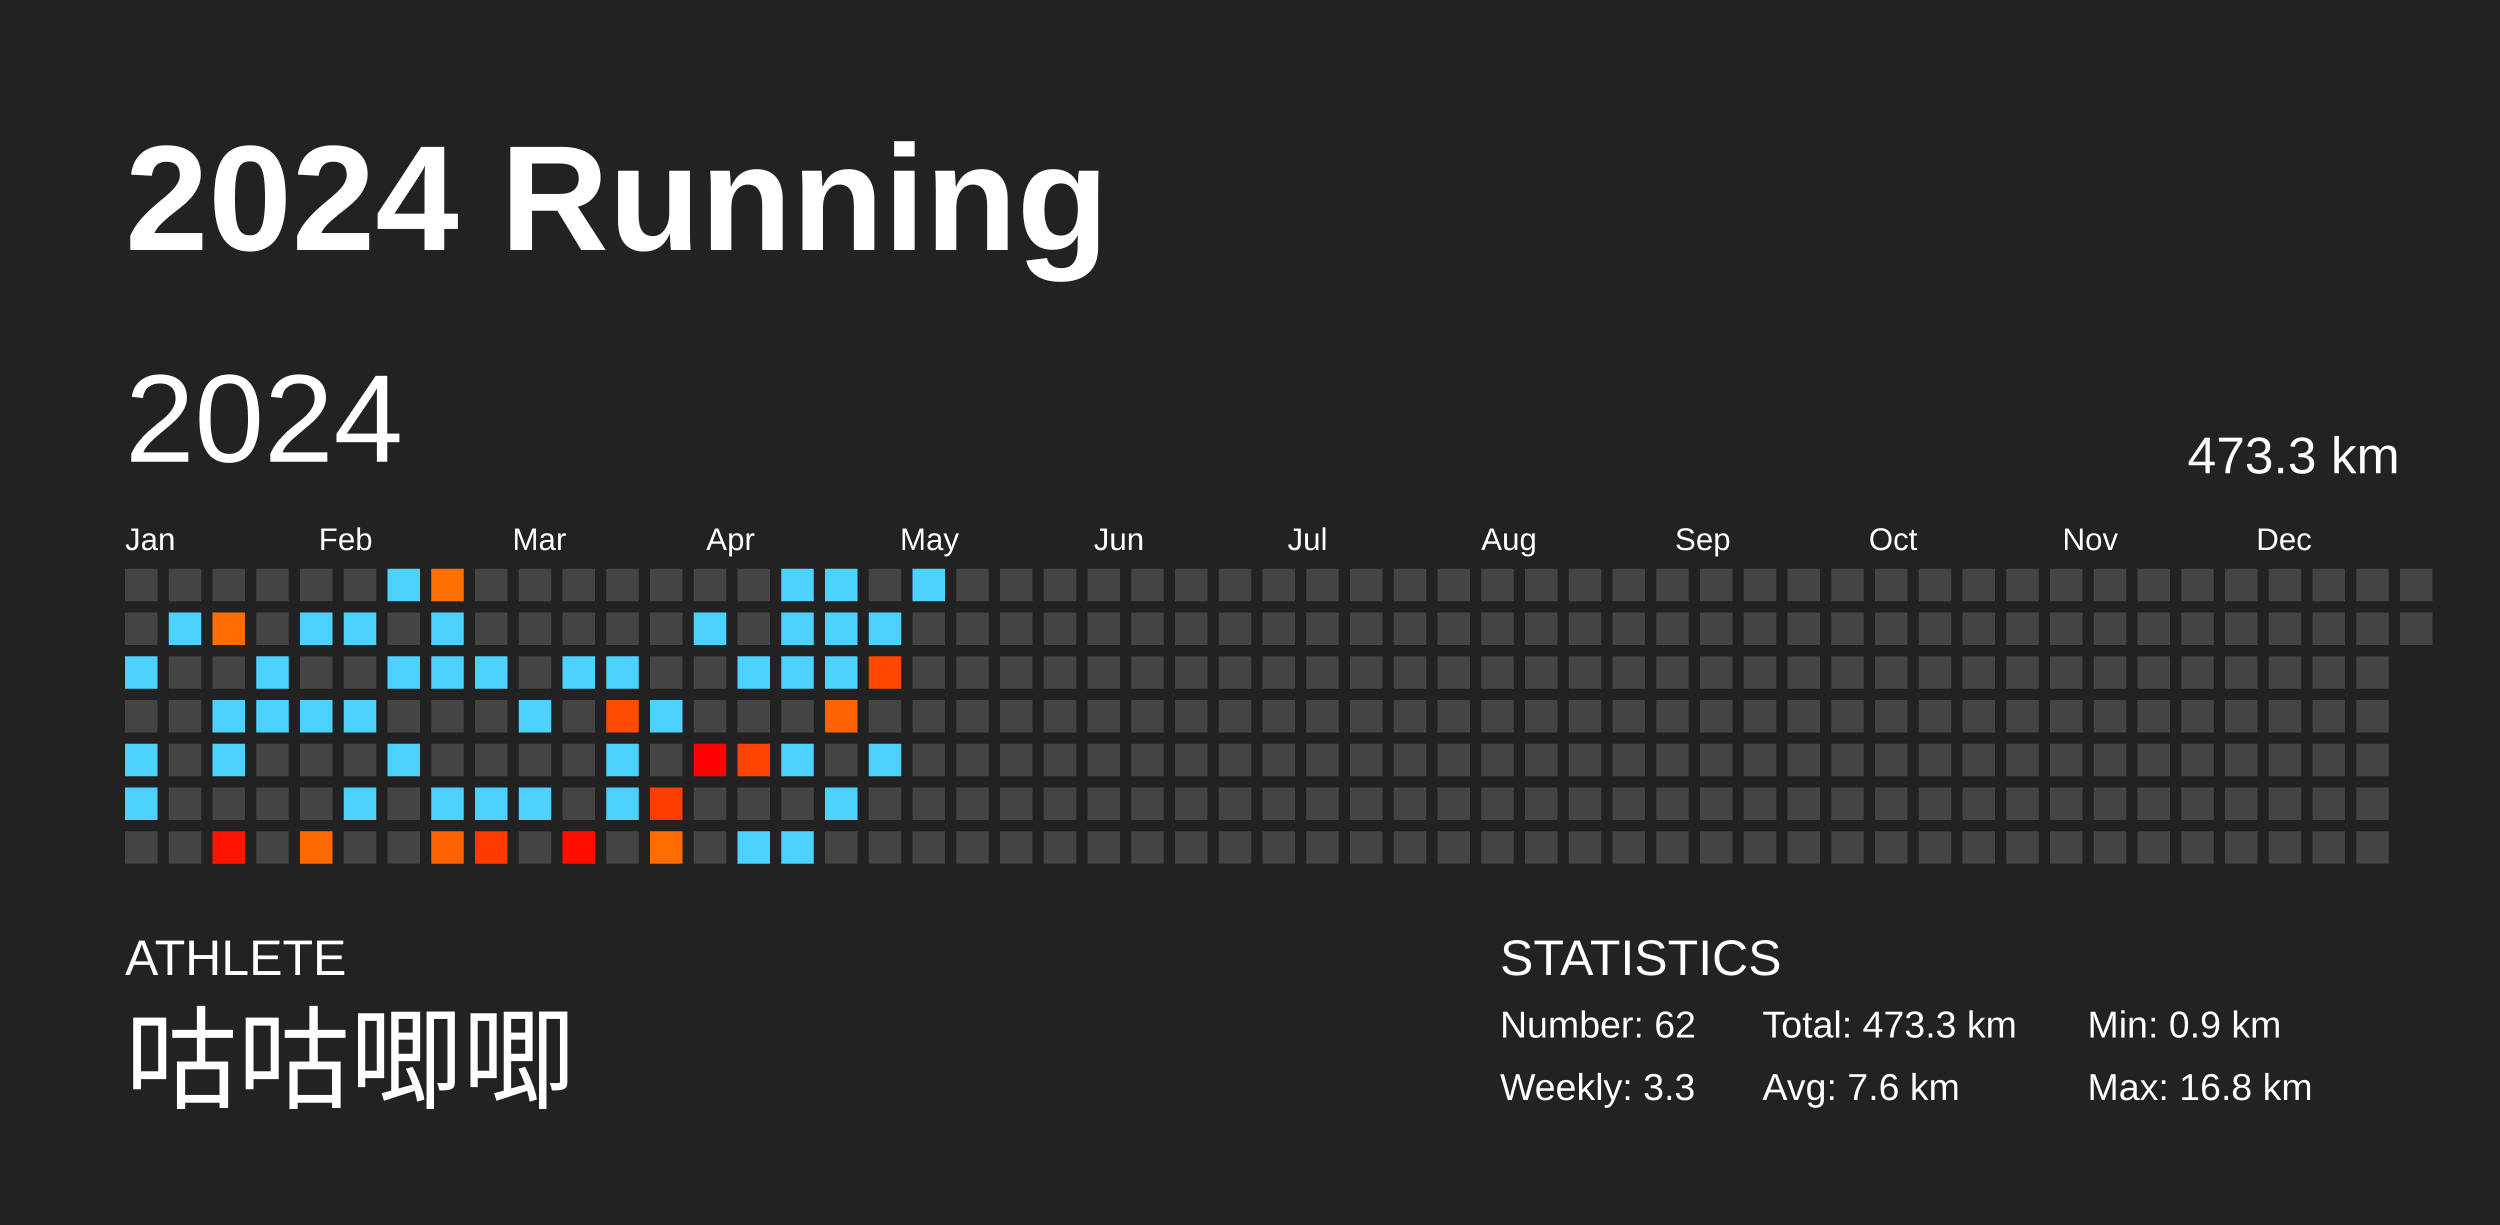
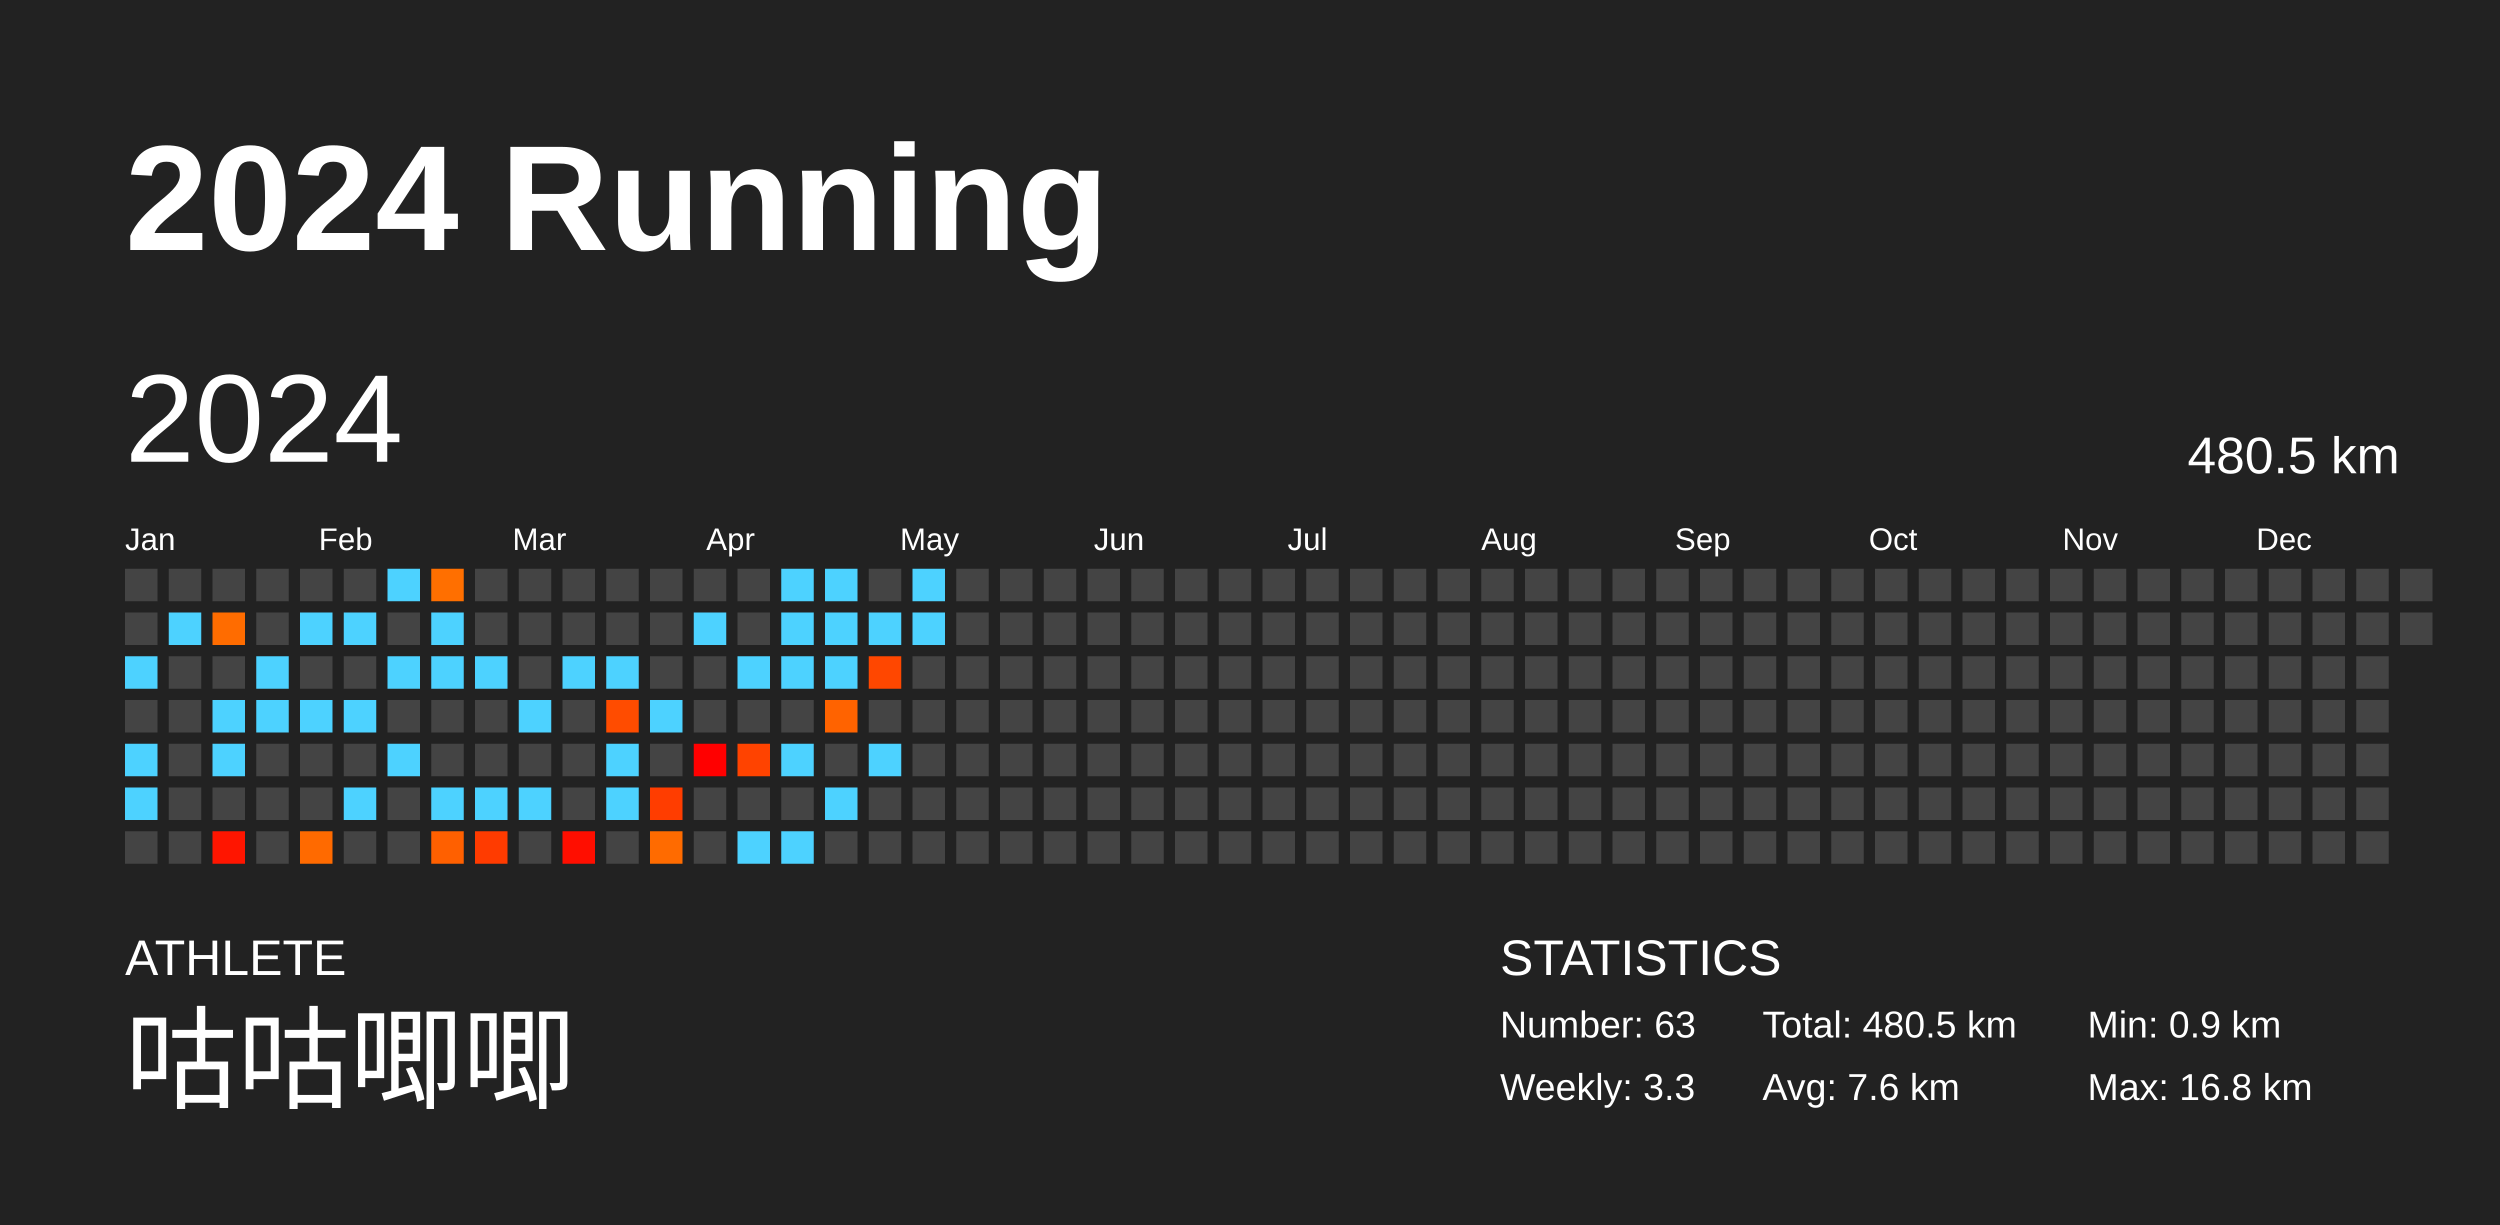
<svg xmlns="http://www.w3.org/2000/svg" baseProfile="full" height="98mm" version="1.1" viewBox="0,0,200,98" width="200mm">
  <defs />
  <rect fill="#222222" height="98" width="200" x="0" y="0" />
  <text fill="#FFFFFF" style="font-size:12px; font-family:Arial; font-weight:bold;" x="10" y="20">2024 Running</text>
  <text fill="#FFFFFF" style="font-size:4px; font-family:Arial" x="10" y="78">ATHLETE</text>
  <text fill="#FFFFFF" style="font-size:9px; font-family:Arial" x="10" y="88">咕咕唧唧</text>
  <text fill="#FFFFFF" style="font-size:4px; font-family:Arial" x="120" y="78">STATISTICS</text>
-   <text fill="#FFFFFF" style="font-size:3px; font-family:Arial" x="120" y="83">Number: 62</text>
+   <text fill="#FFFFFF" style="font-size:3px; font-family:Arial" x="120" y="83">Number: 63</text>
  <text fill="#FFFFFF" style="font-size:3px; font-family:Arial" x="120" y="88">Weekly: 3.3</text>
-   <text fill="#FFFFFF" style="font-size:3px; font-family:Arial" x="141" y="83">Total: 473.3 km</text>
+   <text fill="#FFFFFF" style="font-size:3px; font-family:Arial" x="141" y="83">Total: 480.5 km</text>
  <text fill="#FFFFFF" style="font-size:3px; font-family:Arial" x="141" y="88">Avg: 7.6 km</text>
  <text fill="#FFFFFF" style="font-size:3px; font-family:Arial" x="167" y="83">Min: 0.9 km</text>
  <text fill="#FFFFFF" style="font-size:3px; font-family:Arial" x="167" y="88">Max: 16.8 km</text>
  <text dominant-baseline="hanging" fill="#FFFFFF" style="font-size:10.0px; font-family:Arial;" x="10" y="30">2024</text>
-   <text dominant-baseline="hanging" fill="#FFFFFF" style="font-size:4.125px; font-family:Arial;" x="175" y="35">473.3 km</text>
+   <text dominant-baseline="hanging" fill="#FFFFFF" style="font-size:4.125px; font-family:Arial;" x="175" y="35">480.5 km</text>
  <text fill="#FFFFFF" style="font-size:2.5px; font-family:Arial" x="10.0" y="44">Jan</text>
  <text fill="#FFFFFF" style="font-size:2.5px; font-family:Arial" x="25.5" y="44">Feb</text>
  <text fill="#FFFFFF" style="font-size:2.5px; font-family:Arial" x="41.0" y="44">Mar</text>
  <text fill="#FFFFFF" style="font-size:2.5px; font-family:Arial" x="56.5" y="44">Apr</text>
  <text fill="#FFFFFF" style="font-size:2.5px; font-family:Arial" x="72.0" y="44">May</text>
  <text fill="#FFFFFF" style="font-size:2.5px; font-family:Arial" x="87.5" y="44">Jun</text>
  <text fill="#FFFFFF" style="font-size:2.5px; font-family:Arial" x="103.0" y="44">Jul</text>
  <text fill="#FFFFFF" style="font-size:2.5px; font-family:Arial" x="118.5" y="44">Aug</text>
  <text fill="#FFFFFF" style="font-size:2.5px; font-family:Arial" x="134.0" y="44">Sep</text>
  <text fill="#FFFFFF" style="font-size:2.5px; font-family:Arial" x="149.5" y="44">Oct</text>
  <text fill="#FFFFFF" style="font-size:2.5px; font-family:Arial" x="165.0" y="44">Nov</text>
  <text fill="#FFFFFF" style="font-size:2.5px; font-family:Arial" x="180.5" y="44">Dec</text>
  <rect fill="#444444" height="2.6" width="2.6" x="10.0" y="45.5" />
  <rect fill="#444444" height="2.6" width="2.6" x="10.0" y="49.0" />
  <rect fill="#4dd2ff" height="2.6" width="2.6" x="10.0" y="52.5" />
  <rect fill="#444444" height="2.6" width="2.6" x="10.0" y="56.0" />
  <rect fill="#4dd2ff" height="2.6" width="2.6" x="10.0" y="59.5" />
  <rect fill="#4dd2ff" height="2.6" width="2.6" x="10.0" y="63.0" />
  <rect fill="#444444" height="2.6" width="2.6" x="10.0" y="66.5" />
  <rect fill="#444444" height="2.6" width="2.6" x="13.5" y="45.5" />
  <rect fill="#4dd2ff" height="2.6" width="2.6" x="13.5" y="49.0" />
  <rect fill="#444444" height="2.6" width="2.6" x="13.5" y="52.5" />
  <rect fill="#444444" height="2.6" width="2.6" x="13.5" y="56.0" />
  <rect fill="#444444" height="2.6" width="2.6" x="13.5" y="59.5" />
  <rect fill="#444444" height="2.6" width="2.6" x="13.5" y="63.0" />
  <rect fill="#444444" height="2.6" width="2.6" x="13.5" y="66.5" />
  <rect fill="#444444" height="2.6" width="2.6" x="17.0" y="45.5" />
  <rect fill="#ff6c00" height="2.6" width="2.6" x="17.0" y="49.0" />
  <rect fill="#444444" height="2.6" width="2.6" x="17.0" y="52.5" />
  <rect fill="#4dd2ff" height="2.6" width="2.6" x="17.0" y="56.0" />
  <rect fill="#4dd2ff" height="2.6" width="2.6" x="17.0" y="59.5" />
  <rect fill="#444444" height="2.6" width="2.6" x="17.0" y="63.0" />
  <rect fill="#ff1500" height="2.6" width="2.6" x="17.0" y="66.5" />
  <rect fill="#444444" height="2.6" width="2.6" x="20.5" y="45.5" />
  <rect fill="#444444" height="2.6" width="2.6" x="20.5" y="49.0" />
  <rect fill="#4dd2ff" height="2.6" width="2.6" x="20.5" y="52.5" />
  <rect fill="#4dd2ff" height="2.6" width="2.6" x="20.5" y="56.0" />
  <rect fill="#444444" height="2.6" width="2.6" x="20.5" y="59.5" />
  <rect fill="#444444" height="2.6" width="2.6" x="20.5" y="63.0" />
  <rect fill="#444444" height="2.6" width="2.6" x="20.5" y="66.5" />
  <rect fill="#444444" height="2.6" width="2.6" x="24.0" y="45.5" />
  <rect fill="#4dd2ff" height="2.6" width="2.6" x="24.0" y="49.0" />
  <rect fill="#444444" height="2.6" width="2.6" x="24.0" y="52.5" />
  <rect fill="#4dd2ff" height="2.6" width="2.6" x="24.0" y="56.0" />
  <rect fill="#444444" height="2.6" width="2.6" x="24.0" y="59.5" />
  <rect fill="#444444" height="2.6" width="2.6" x="24.0" y="63.0" />
  <rect fill="#ff6a00" height="2.6" width="2.6" x="24.0" y="66.5" />
  <rect fill="#444444" height="2.6" width="2.6" x="27.5" y="45.5" />
  <rect fill="#4dd2ff" height="2.6" width="2.6" x="27.5" y="49.0" />
  <rect fill="#444444" height="2.6" width="2.6" x="27.5" y="52.5" />
  <rect fill="#4dd2ff" height="2.6" width="2.6" x="27.5" y="56.0" />
  <rect fill="#444444" height="2.6" width="2.6" x="27.5" y="59.5" />
  <rect fill="#4dd2ff" height="2.6" width="2.6" x="27.5" y="63.0" />
  <rect fill="#444444" height="2.6" width="2.6" x="27.5" y="66.5" />
  <rect fill="#4dd2ff" height="2.6" width="2.6" x="31.0" y="45.5" />
  <rect fill="#444444" height="2.6" width="2.6" x="31.0" y="49.0" />
  <rect fill="#4dd2ff" height="2.6" width="2.6" x="31.0" y="52.5" />
  <rect fill="#444444" height="2.6" width="2.6" x="31.0" y="56.0" />
  <rect fill="#4dd2ff" height="2.6" width="2.6" x="31.0" y="59.5" />
  <rect fill="#444444" height="2.6" width="2.6" x="31.0" y="63.0" />
  <rect fill="#444444" height="2.6" width="2.6" x="31.0" y="66.5" />
  <rect fill="#ff6f00" height="2.6" width="2.6" x="34.5" y="45.5" />
  <rect fill="#4dd2ff" height="2.6" width="2.6" x="34.5" y="49.0" />
  <rect fill="#4dd2ff" height="2.6" width="2.6" x="34.5" y="52.5" />
  <rect fill="#444444" height="2.6" width="2.6" x="34.5" y="56.0" />
  <rect fill="#444444" height="2.6" width="2.6" x="34.5" y="59.5" />
  <rect fill="#4dd2ff" height="2.6" width="2.6" x="34.5" y="63.0" />
  <rect fill="#ff6000" height="2.6" width="2.6" x="34.5" y="66.5" />
  <rect fill="#444444" height="2.6" width="2.6" x="38.0" y="45.5" />
  <rect fill="#444444" height="2.6" width="2.6" x="38.0" y="49.0" />
  <rect fill="#4dd2ff" height="2.6" width="2.6" x="38.0" y="52.5" />
  <rect fill="#444444" height="2.6" width="2.6" x="38.0" y="56.0" />
  <rect fill="#444444" height="2.6" width="2.6" x="38.0" y="59.5" />
  <rect fill="#4dd2ff" height="2.6" width="2.6" x="38.0" y="63.0" />
  <rect fill="#ff3b00" height="2.6" width="2.6" x="38.0" y="66.5" />
  <rect fill="#444444" height="2.6" width="2.6" x="41.5" y="45.5" />
  <rect fill="#444444" height="2.6" width="2.6" x="41.5" y="49.0" />
  <rect fill="#444444" height="2.6" width="2.6" x="41.5" y="52.5" />
  <rect fill="#4dd2ff" height="2.6" width="2.6" x="41.5" y="56.0" />
  <rect fill="#444444" height="2.6" width="2.6" x="41.5" y="59.5" />
  <rect fill="#4dd2ff" height="2.6" width="2.6" x="41.5" y="63.0" />
  <rect fill="#444444" height="2.6" width="2.6" x="41.5" y="66.5" />
  <rect fill="#444444" height="2.6" width="2.6" x="45.0" y="45.5" />
  <rect fill="#444444" height="2.6" width="2.6" x="45.0" y="49.0" />
  <rect fill="#4dd2ff" height="2.6" width="2.6" x="45.0" y="52.5" />
  <rect fill="#444444" height="2.6" width="2.6" x="45.0" y="56.0" />
  <rect fill="#444444" height="2.6" width="2.6" x="45.0" y="59.5" />
  <rect fill="#444444" height="2.6" width="2.6" x="45.0" y="63.0" />
  <rect fill="#ff0e00" height="2.6" width="2.6" x="45.0" y="66.5" />
  <rect fill="#444444" height="2.6" width="2.6" x="48.5" y="45.5" />
  <rect fill="#444444" height="2.6" width="2.6" x="48.5" y="49.0" />
  <rect fill="#4dd2ff" height="2.6" width="2.6" x="48.5" y="52.5" />
  <rect fill="#ff4c00" height="2.6" width="2.6" x="48.5" y="56.0" />
  <rect fill="#4dd2ff" height="2.6" width="2.6" x="48.5" y="59.5" />
  <rect fill="#4dd2ff" height="2.6" width="2.6" x="48.5" y="63.0" />
  <rect fill="#444444" height="2.6" width="2.6" x="48.5" y="66.5" />
  <rect fill="#444444" height="2.6" width="2.6" x="52.0" y="45.5" />
  <rect fill="#444444" height="2.6" width="2.6" x="52.0" y="49.0" />
  <rect fill="#444444" height="2.6" width="2.6" x="52.0" y="52.5" />
  <rect fill="#4dd2ff" height="2.6" width="2.6" x="52.0" y="56.0" />
  <rect fill="#444444" height="2.6" width="2.6" x="52.0" y="59.5" />
  <rect fill="#ff3d00" height="2.6" width="2.6" x="52.0" y="63.0" />
  <rect fill="#ff6b00" height="2.6" width="2.6" x="52.0" y="66.5" />
  <rect fill="#444444" height="2.6" width="2.6" x="55.5" y="45.5" />
  <rect fill="#4dd2ff" height="2.6" width="2.6" x="55.5" y="49.0" />
  <rect fill="#444444" height="2.6" width="2.6" x="55.5" y="52.5" />
  <rect fill="#444444" height="2.6" width="2.6" x="55.5" y="56.0" />
  <rect fill="#ff0000" height="2.6" width="2.6" x="55.5" y="59.5" />
  <rect fill="#444444" height="2.6" width="2.6" x="55.5" y="63.0" />
  <rect fill="#444444" height="2.6" width="2.6" x="55.5" y="66.5" />
  <rect fill="#444444" height="2.6" width="2.6" x="59.0" y="45.5" />
  <rect fill="#444444" height="2.6" width="2.6" x="59.0" y="49.0" />
  <rect fill="#4dd2ff" height="2.6" width="2.6" x="59.0" y="52.5" />
  <rect fill="#444444" height="2.6" width="2.6" x="59.0" y="56.0" />
  <rect fill="#ff4300" height="2.6" width="2.6" x="59.0" y="59.5" />
  <rect fill="#444444" height="2.6" width="2.6" x="59.0" y="63.0" />
  <rect fill="#4dd2ff" height="2.6" width="2.6" x="59.0" y="66.5" />
  <rect fill="#4dd2ff" height="2.6" width="2.6" x="62.5" y="45.5" />
  <rect fill="#4dd2ff" height="2.6" width="2.6" x="62.5" y="49.0" />
  <rect fill="#4dd2ff" height="2.6" width="2.6" x="62.5" y="52.5" />
  <rect fill="#444444" height="2.6" width="2.6" x="62.5" y="56.0" />
  <rect fill="#4dd2ff" height="2.6" width="2.6" x="62.5" y="59.5" />
  <rect fill="#444444" height="2.6" width="2.6" x="62.5" y="63.0" />
  <rect fill="#4dd2ff" height="2.6" width="2.6" x="62.5" y="66.5" />
  <rect fill="#4dd2ff" height="2.6" width="2.6" x="66.0" y="45.5" />
  <rect fill="#4dd2ff" height="2.6" width="2.6" x="66.0" y="49.0" />
  <rect fill="#4dd2ff" height="2.6" width="2.6" x="66.0" y="52.5" />
  <rect fill="#ff6300" height="2.6" width="2.6" x="66.0" y="56.0" />
  <rect fill="#444444" height="2.6" width="2.6" x="66.0" y="59.5" />
  <rect fill="#4dd2ff" height="2.6" width="2.6" x="66.0" y="63.0" />
  <rect fill="#444444" height="2.6" width="2.6" x="66.0" y="66.5" />
  <rect fill="#444444" height="2.6" width="2.6" x="69.5" y="45.5" />
  <rect fill="#4dd2ff" height="2.6" width="2.6" x="69.5" y="49.0" />
  <rect fill="#ff4700" height="2.6" width="2.6" x="69.5" y="52.5" />
  <rect fill="#444444" height="2.6" width="2.6" x="69.5" y="56.0" />
  <rect fill="#4dd2ff" height="2.6" width="2.6" x="69.5" y="59.5" />
  <rect fill="#444444" height="2.6" width="2.6" x="69.5" y="63.0" />
  <rect fill="#444444" height="2.6" width="2.6" x="69.5" y="66.5" />
  <rect fill="#4dd2ff" height="2.6" width="2.6" x="73.0" y="45.5" />
-   <rect fill="#444444" height="2.6" width="2.6" x="73.0" y="49.0" />
+   <rect fill="#4dd2ff" height="2.6" width="2.6" x="73.0" y="49.0" />
  <rect fill="#444444" height="2.6" width="2.6" x="73.0" y="52.5" />
  <rect fill="#444444" height="2.6" width="2.6" x="73.0" y="56.0" />
  <rect fill="#444444" height="2.6" width="2.6" x="73.0" y="59.5" />
  <rect fill="#444444" height="2.6" width="2.6" x="73.0" y="63.0" />
  <rect fill="#444444" height="2.6" width="2.6" x="73.0" y="66.5" />
  <rect fill="#444444" height="2.6" width="2.6" x="76.5" y="45.5" />
  <rect fill="#444444" height="2.6" width="2.6" x="76.5" y="49.0" />
  <rect fill="#444444" height="2.6" width="2.6" x="76.5" y="52.5" />
  <rect fill="#444444" height="2.6" width="2.6" x="76.5" y="56.0" />
  <rect fill="#444444" height="2.6" width="2.6" x="76.5" y="59.5" />
  <rect fill="#444444" height="2.6" width="2.6" x="76.5" y="63.0" />
  <rect fill="#444444" height="2.6" width="2.6" x="76.5" y="66.5" />
  <rect fill="#444444" height="2.6" width="2.6" x="80.0" y="45.5" />
  <rect fill="#444444" height="2.6" width="2.6" x="80.0" y="49.0" />
  <rect fill="#444444" height="2.6" width="2.6" x="80.0" y="52.5" />
  <rect fill="#444444" height="2.6" width="2.6" x="80.0" y="56.0" />
  <rect fill="#444444" height="2.6" width="2.6" x="80.0" y="59.5" />
  <rect fill="#444444" height="2.6" width="2.6" x="80.0" y="63.0" />
  <rect fill="#444444" height="2.6" width="2.6" x="80.0" y="66.5" />
  <rect fill="#444444" height="2.6" width="2.6" x="83.5" y="45.5" />
  <rect fill="#444444" height="2.6" width="2.6" x="83.5" y="49.0" />
  <rect fill="#444444" height="2.6" width="2.6" x="83.5" y="52.5" />
  <rect fill="#444444" height="2.6" width="2.6" x="83.5" y="56.0" />
  <rect fill="#444444" height="2.6" width="2.6" x="83.5" y="59.5" />
  <rect fill="#444444" height="2.6" width="2.6" x="83.5" y="63.0" />
  <rect fill="#444444" height="2.6" width="2.6" x="83.5" y="66.5" />
  <rect fill="#444444" height="2.6" width="2.6" x="87.0" y="45.5" />
  <rect fill="#444444" height="2.6" width="2.6" x="87.0" y="49.0" />
  <rect fill="#444444" height="2.6" width="2.6" x="87.0" y="52.5" />
  <rect fill="#444444" height="2.6" width="2.6" x="87.0" y="56.0" />
  <rect fill="#444444" height="2.6" width="2.6" x="87.0" y="59.5" />
  <rect fill="#444444" height="2.6" width="2.6" x="87.0" y="63.0" />
  <rect fill="#444444" height="2.6" width="2.6" x="87.0" y="66.5" />
  <rect fill="#444444" height="2.6" width="2.6" x="90.5" y="45.5" />
  <rect fill="#444444" height="2.6" width="2.6" x="90.5" y="49.0" />
  <rect fill="#444444" height="2.6" width="2.6" x="90.5" y="52.5" />
  <rect fill="#444444" height="2.6" width="2.6" x="90.5" y="56.0" />
  <rect fill="#444444" height="2.6" width="2.6" x="90.5" y="59.5" />
  <rect fill="#444444" height="2.6" width="2.6" x="90.5" y="63.0" />
  <rect fill="#444444" height="2.6" width="2.6" x="90.5" y="66.5" />
  <rect fill="#444444" height="2.6" width="2.6" x="94.0" y="45.5" />
  <rect fill="#444444" height="2.6" width="2.6" x="94.0" y="49.0" />
  <rect fill="#444444" height="2.6" width="2.6" x="94.0" y="52.5" />
  <rect fill="#444444" height="2.6" width="2.6" x="94.0" y="56.0" />
  <rect fill="#444444" height="2.6" width="2.6" x="94.0" y="59.5" />
  <rect fill="#444444" height="2.6" width="2.6" x="94.0" y="63.0" />
  <rect fill="#444444" height="2.6" width="2.6" x="94.0" y="66.5" />
  <rect fill="#444444" height="2.6" width="2.6" x="97.5" y="45.5" />
  <rect fill="#444444" height="2.6" width="2.6" x="97.5" y="49.0" />
  <rect fill="#444444" height="2.6" width="2.6" x="97.5" y="52.5" />
  <rect fill="#444444" height="2.6" width="2.6" x="97.5" y="56.0" />
  <rect fill="#444444" height="2.6" width="2.6" x="97.5" y="59.5" />
  <rect fill="#444444" height="2.6" width="2.6" x="97.5" y="63.0" />
  <rect fill="#444444" height="2.6" width="2.6" x="97.5" y="66.5" />
  <rect fill="#444444" height="2.6" width="2.6" x="101.0" y="45.5" />
  <rect fill="#444444" height="2.6" width="2.6" x="101.0" y="49.0" />
  <rect fill="#444444" height="2.6" width="2.6" x="101.0" y="52.5" />
  <rect fill="#444444" height="2.6" width="2.6" x="101.0" y="56.0" />
  <rect fill="#444444" height="2.6" width="2.6" x="101.0" y="59.5" />
  <rect fill="#444444" height="2.6" width="2.6" x="101.0" y="63.0" />
  <rect fill="#444444" height="2.6" width="2.6" x="101.0" y="66.5" />
  <rect fill="#444444" height="2.6" width="2.6" x="104.5" y="45.5" />
  <rect fill="#444444" height="2.6" width="2.6" x="104.5" y="49.0" />
  <rect fill="#444444" height="2.6" width="2.6" x="104.5" y="52.5" />
  <rect fill="#444444" height="2.6" width="2.6" x="104.5" y="56.0" />
  <rect fill="#444444" height="2.6" width="2.6" x="104.5" y="59.5" />
  <rect fill="#444444" height="2.6" width="2.6" x="104.5" y="63.0" />
  <rect fill="#444444" height="2.6" width="2.6" x="104.5" y="66.5" />
  <rect fill="#444444" height="2.6" width="2.6" x="108.0" y="45.5" />
  <rect fill="#444444" height="2.6" width="2.6" x="108.0" y="49.0" />
  <rect fill="#444444" height="2.6" width="2.6" x="108.0" y="52.5" />
  <rect fill="#444444" height="2.6" width="2.6" x="108.0" y="56.0" />
  <rect fill="#444444" height="2.6" width="2.6" x="108.0" y="59.5" />
  <rect fill="#444444" height="2.6" width="2.6" x="108.0" y="63.0" />
  <rect fill="#444444" height="2.6" width="2.6" x="108.0" y="66.5" />
  <rect fill="#444444" height="2.6" width="2.6" x="111.5" y="45.5" />
  <rect fill="#444444" height="2.6" width="2.6" x="111.5" y="49.0" />
  <rect fill="#444444" height="2.6" width="2.6" x="111.5" y="52.5" />
  <rect fill="#444444" height="2.6" width="2.6" x="111.5" y="56.0" />
  <rect fill="#444444" height="2.6" width="2.6" x="111.5" y="59.5" />
  <rect fill="#444444" height="2.6" width="2.6" x="111.5" y="63.0" />
  <rect fill="#444444" height="2.6" width="2.6" x="111.5" y="66.5" />
  <rect fill="#444444" height="2.6" width="2.6" x="115.0" y="45.5" />
  <rect fill="#444444" height="2.6" width="2.6" x="115.0" y="49.0" />
  <rect fill="#444444" height="2.6" width="2.6" x="115.0" y="52.5" />
  <rect fill="#444444" height="2.6" width="2.6" x="115.0" y="56.0" />
  <rect fill="#444444" height="2.6" width="2.6" x="115.0" y="59.5" />
  <rect fill="#444444" height="2.6" width="2.6" x="115.0" y="63.0" />
  <rect fill="#444444" height="2.6" width="2.6" x="115.0" y="66.5" />
  <rect fill="#444444" height="2.6" width="2.6" x="118.5" y="45.5" />
  <rect fill="#444444" height="2.6" width="2.6" x="118.5" y="49.0" />
  <rect fill="#444444" height="2.6" width="2.6" x="118.5" y="52.5" />
  <rect fill="#444444" height="2.6" width="2.6" x="118.5" y="56.0" />
  <rect fill="#444444" height="2.6" width="2.6" x="118.5" y="59.5" />
  <rect fill="#444444" height="2.6" width="2.6" x="118.5" y="63.0" />
  <rect fill="#444444" height="2.6" width="2.6" x="118.5" y="66.5" />
  <rect fill="#444444" height="2.6" width="2.6" x="122.0" y="45.5" />
  <rect fill="#444444" height="2.6" width="2.6" x="122.0" y="49.0" />
  <rect fill="#444444" height="2.6" width="2.6" x="122.0" y="52.5" />
  <rect fill="#444444" height="2.6" width="2.6" x="122.0" y="56.0" />
  <rect fill="#444444" height="2.6" width="2.6" x="122.0" y="59.5" />
  <rect fill="#444444" height="2.6" width="2.6" x="122.0" y="63.0" />
  <rect fill="#444444" height="2.6" width="2.6" x="122.0" y="66.5" />
  <rect fill="#444444" height="2.6" width="2.6" x="125.5" y="45.5" />
  <rect fill="#444444" height="2.6" width="2.6" x="125.5" y="49.0" />
  <rect fill="#444444" height="2.6" width="2.6" x="125.5" y="52.5" />
  <rect fill="#444444" height="2.6" width="2.6" x="125.5" y="56.0" />
  <rect fill="#444444" height="2.6" width="2.6" x="125.5" y="59.5" />
  <rect fill="#444444" height="2.6" width="2.6" x="125.5" y="63.0" />
  <rect fill="#444444" height="2.6" width="2.6" x="125.5" y="66.5" />
  <rect fill="#444444" height="2.6" width="2.6" x="129.0" y="45.5" />
  <rect fill="#444444" height="2.6" width="2.6" x="129.0" y="49.0" />
  <rect fill="#444444" height="2.6" width="2.6" x="129.0" y="52.5" />
  <rect fill="#444444" height="2.6" width="2.6" x="129.0" y="56.0" />
  <rect fill="#444444" height="2.6" width="2.6" x="129.0" y="59.5" />
  <rect fill="#444444" height="2.6" width="2.6" x="129.0" y="63.0" />
  <rect fill="#444444" height="2.6" width="2.6" x="129.0" y="66.5" />
  <rect fill="#444444" height="2.6" width="2.6" x="132.5" y="45.5" />
  <rect fill="#444444" height="2.6" width="2.6" x="132.5" y="49.0" />
  <rect fill="#444444" height="2.6" width="2.6" x="132.5" y="52.5" />
  <rect fill="#444444" height="2.6" width="2.6" x="132.5" y="56.0" />
  <rect fill="#444444" height="2.6" width="2.6" x="132.5" y="59.5" />
  <rect fill="#444444" height="2.6" width="2.6" x="132.5" y="63.0" />
  <rect fill="#444444" height="2.6" width="2.6" x="132.5" y="66.5" />
  <rect fill="#444444" height="2.6" width="2.6" x="136.0" y="45.5" />
  <rect fill="#444444" height="2.6" width="2.6" x="136.0" y="49.0" />
  <rect fill="#444444" height="2.6" width="2.6" x="136.0" y="52.5" />
  <rect fill="#444444" height="2.6" width="2.6" x="136.0" y="56.0" />
  <rect fill="#444444" height="2.6" width="2.6" x="136.0" y="59.5" />
  <rect fill="#444444" height="2.6" width="2.6" x="136.0" y="63.0" />
  <rect fill="#444444" height="2.6" width="2.6" x="136.0" y="66.5" />
  <rect fill="#444444" height="2.6" width="2.6" x="139.5" y="45.5" />
  <rect fill="#444444" height="2.6" width="2.6" x="139.5" y="49.0" />
  <rect fill="#444444" height="2.6" width="2.6" x="139.5" y="52.5" />
  <rect fill="#444444" height="2.6" width="2.6" x="139.5" y="56.0" />
  <rect fill="#444444" height="2.6" width="2.6" x="139.5" y="59.5" />
  <rect fill="#444444" height="2.6" width="2.6" x="139.5" y="63.0" />
  <rect fill="#444444" height="2.6" width="2.6" x="139.5" y="66.5" />
  <rect fill="#444444" height="2.6" width="2.6" x="143.0" y="45.5" />
  <rect fill="#444444" height="2.6" width="2.6" x="143.0" y="49.0" />
  <rect fill="#444444" height="2.6" width="2.6" x="143.0" y="52.5" />
  <rect fill="#444444" height="2.6" width="2.6" x="143.0" y="56.0" />
  <rect fill="#444444" height="2.6" width="2.6" x="143.0" y="59.5" />
  <rect fill="#444444" height="2.6" width="2.6" x="143.0" y="63.0" />
  <rect fill="#444444" height="2.6" width="2.6" x="143.0" y="66.5" />
  <rect fill="#444444" height="2.6" width="2.6" x="146.5" y="45.5" />
  <rect fill="#444444" height="2.6" width="2.6" x="146.5" y="49.0" />
  <rect fill="#444444" height="2.6" width="2.6" x="146.5" y="52.5" />
  <rect fill="#444444" height="2.6" width="2.6" x="146.5" y="56.0" />
  <rect fill="#444444" height="2.6" width="2.6" x="146.5" y="59.5" />
  <rect fill="#444444" height="2.6" width="2.6" x="146.5" y="63.0" />
  <rect fill="#444444" height="2.6" width="2.6" x="146.5" y="66.5" />
  <rect fill="#444444" height="2.6" width="2.6" x="150.0" y="45.5" />
  <rect fill="#444444" height="2.6" width="2.6" x="150.0" y="49.0" />
  <rect fill="#444444" height="2.6" width="2.6" x="150.0" y="52.5" />
  <rect fill="#444444" height="2.6" width="2.6" x="150.0" y="56.0" />
  <rect fill="#444444" height="2.6" width="2.6" x="150.0" y="59.5" />
  <rect fill="#444444" height="2.6" width="2.6" x="150.0" y="63.0" />
  <rect fill="#444444" height="2.6" width="2.6" x="150.0" y="66.5" />
  <rect fill="#444444" height="2.6" width="2.6" x="153.5" y="45.5" />
  <rect fill="#444444" height="2.6" width="2.6" x="153.5" y="49.0" />
  <rect fill="#444444" height="2.6" width="2.6" x="153.5" y="52.5" />
  <rect fill="#444444" height="2.6" width="2.6" x="153.5" y="56.0" />
  <rect fill="#444444" height="2.6" width="2.6" x="153.5" y="59.5" />
  <rect fill="#444444" height="2.6" width="2.6" x="153.5" y="63.0" />
  <rect fill="#444444" height="2.6" width="2.6" x="153.5" y="66.5" />
  <rect fill="#444444" height="2.6" width="2.6" x="157.0" y="45.5" />
  <rect fill="#444444" height="2.6" width="2.6" x="157.0" y="49.0" />
  <rect fill="#444444" height="2.6" width="2.6" x="157.0" y="52.5" />
  <rect fill="#444444" height="2.6" width="2.6" x="157.0" y="56.0" />
  <rect fill="#444444" height="2.6" width="2.6" x="157.0" y="59.5" />
  <rect fill="#444444" height="2.6" width="2.6" x="157.0" y="63.0" />
  <rect fill="#444444" height="2.6" width="2.6" x="157.0" y="66.5" />
  <rect fill="#444444" height="2.6" width="2.6" x="160.5" y="45.5" />
  <rect fill="#444444" height="2.6" width="2.6" x="160.5" y="49.0" />
  <rect fill="#444444" height="2.6" width="2.6" x="160.5" y="52.5" />
  <rect fill="#444444" height="2.6" width="2.6" x="160.5" y="56.0" />
  <rect fill="#444444" height="2.6" width="2.6" x="160.5" y="59.5" />
  <rect fill="#444444" height="2.6" width="2.6" x="160.5" y="63.0" />
  <rect fill="#444444" height="2.6" width="2.6" x="160.5" y="66.5" />
  <rect fill="#444444" height="2.6" width="2.6" x="164.0" y="45.5" />
  <rect fill="#444444" height="2.6" width="2.6" x="164.0" y="49.0" />
  <rect fill="#444444" height="2.6" width="2.6" x="164.0" y="52.5" />
  <rect fill="#444444" height="2.6" width="2.6" x="164.0" y="56.0" />
  <rect fill="#444444" height="2.6" width="2.6" x="164.0" y="59.5" />
  <rect fill="#444444" height="2.6" width="2.6" x="164.0" y="63.0" />
  <rect fill="#444444" height="2.6" width="2.6" x="164.0" y="66.5" />
  <rect fill="#444444" height="2.6" width="2.6" x="167.5" y="45.5" />
  <rect fill="#444444" height="2.6" width="2.6" x="167.5" y="49.0" />
  <rect fill="#444444" height="2.6" width="2.6" x="167.5" y="52.5" />
  <rect fill="#444444" height="2.6" width="2.6" x="167.5" y="56.0" />
  <rect fill="#444444" height="2.6" width="2.6" x="167.5" y="59.5" />
  <rect fill="#444444" height="2.6" width="2.6" x="167.5" y="63.0" />
  <rect fill="#444444" height="2.6" width="2.6" x="167.5" y="66.5" />
  <rect fill="#444444" height="2.6" width="2.6" x="171.0" y="45.5" />
  <rect fill="#444444" height="2.6" width="2.6" x="171.0" y="49.0" />
  <rect fill="#444444" height="2.6" width="2.6" x="171.0" y="52.5" />
  <rect fill="#444444" height="2.6" width="2.6" x="171.0" y="56.0" />
  <rect fill="#444444" height="2.6" width="2.6" x="171.0" y="59.5" />
  <rect fill="#444444" height="2.6" width="2.6" x="171.0" y="63.0" />
  <rect fill="#444444" height="2.6" width="2.6" x="171.0" y="66.5" />
  <rect fill="#444444" height="2.6" width="2.6" x="174.5" y="45.5" />
  <rect fill="#444444" height="2.6" width="2.6" x="174.5" y="49.0" />
  <rect fill="#444444" height="2.6" width="2.6" x="174.5" y="52.5" />
  <rect fill="#444444" height="2.6" width="2.6" x="174.5" y="56.0" />
  <rect fill="#444444" height="2.6" width="2.6" x="174.5" y="59.5" />
  <rect fill="#444444" height="2.6" width="2.6" x="174.5" y="63.0" />
  <rect fill="#444444" height="2.6" width="2.6" x="174.5" y="66.5" />
  <rect fill="#444444" height="2.6" width="2.6" x="178.0" y="45.5" />
  <rect fill="#444444" height="2.6" width="2.6" x="178.0" y="49.0" />
  <rect fill="#444444" height="2.6" width="2.6" x="178.0" y="52.5" />
  <rect fill="#444444" height="2.6" width="2.6" x="178.0" y="56.0" />
  <rect fill="#444444" height="2.6" width="2.6" x="178.0" y="59.5" />
  <rect fill="#444444" height="2.6" width="2.6" x="178.0" y="63.0" />
  <rect fill="#444444" height="2.6" width="2.6" x="178.0" y="66.5" />
  <rect fill="#444444" height="2.6" width="2.6" x="181.5" y="45.5" />
  <rect fill="#444444" height="2.6" width="2.6" x="181.5" y="49.0" />
  <rect fill="#444444" height="2.6" width="2.6" x="181.5" y="52.5" />
  <rect fill="#444444" height="2.6" width="2.6" x="181.5" y="56.0" />
  <rect fill="#444444" height="2.6" width="2.6" x="181.5" y="59.5" />
  <rect fill="#444444" height="2.6" width="2.6" x="181.5" y="63.0" />
  <rect fill="#444444" height="2.6" width="2.6" x="181.5" y="66.5" />
  <rect fill="#444444" height="2.6" width="2.6" x="185.0" y="45.5" />
  <rect fill="#444444" height="2.6" width="2.6" x="185.0" y="49.0" />
  <rect fill="#444444" height="2.6" width="2.6" x="185.0" y="52.5" />
  <rect fill="#444444" height="2.6" width="2.6" x="185.0" y="56.0" />
  <rect fill="#444444" height="2.6" width="2.6" x="185.0" y="59.5" />
  <rect fill="#444444" height="2.6" width="2.6" x="185.0" y="63.0" />
  <rect fill="#444444" height="2.6" width="2.6" x="185.0" y="66.5" />
  <rect fill="#444444" height="2.6" width="2.6" x="188.5" y="45.5" />
  <rect fill="#444444" height="2.6" width="2.6" x="188.5" y="49.0" />
  <rect fill="#444444" height="2.6" width="2.6" x="188.5" y="52.5" />
  <rect fill="#444444" height="2.6" width="2.6" x="188.5" y="56.0" />
  <rect fill="#444444" height="2.6" width="2.6" x="188.5" y="59.5" />
  <rect fill="#444444" height="2.6" width="2.6" x="188.5" y="63.0" />
  <rect fill="#444444" height="2.6" width="2.6" x="188.5" y="66.5" />
  <rect fill="#444444" height="2.6" width="2.6" x="192.0" y="45.5" />
  <rect fill="#444444" height="2.6" width="2.6" x="192.0" y="49.0" />
</svg>
